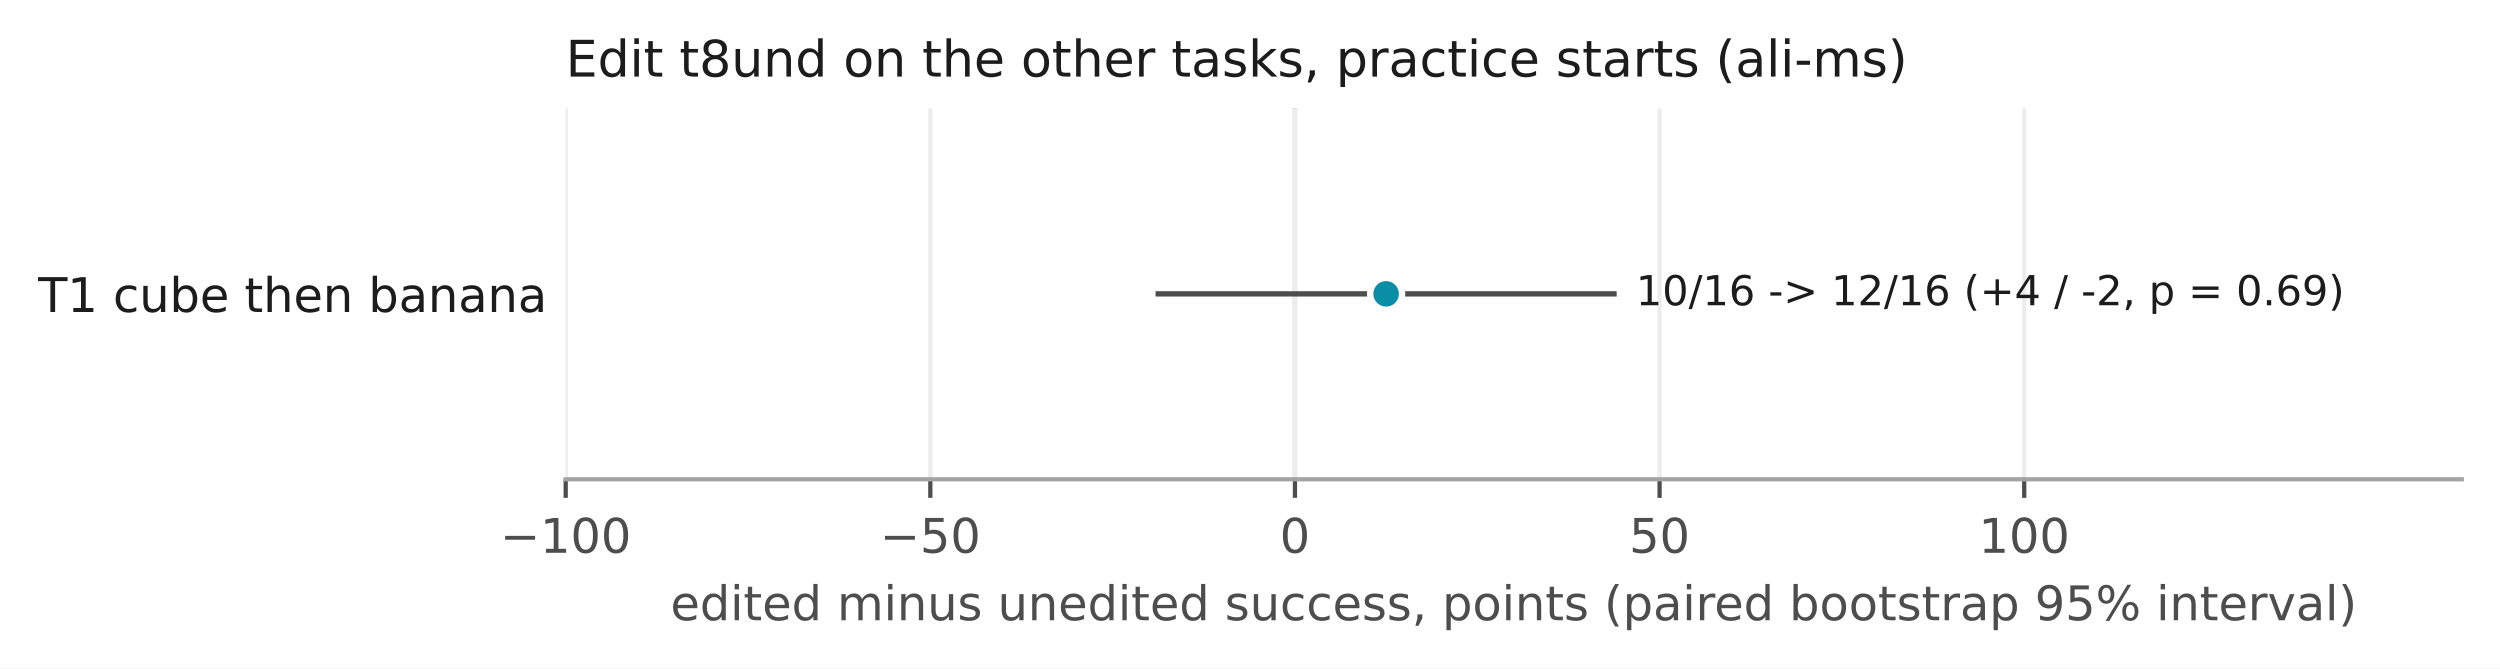
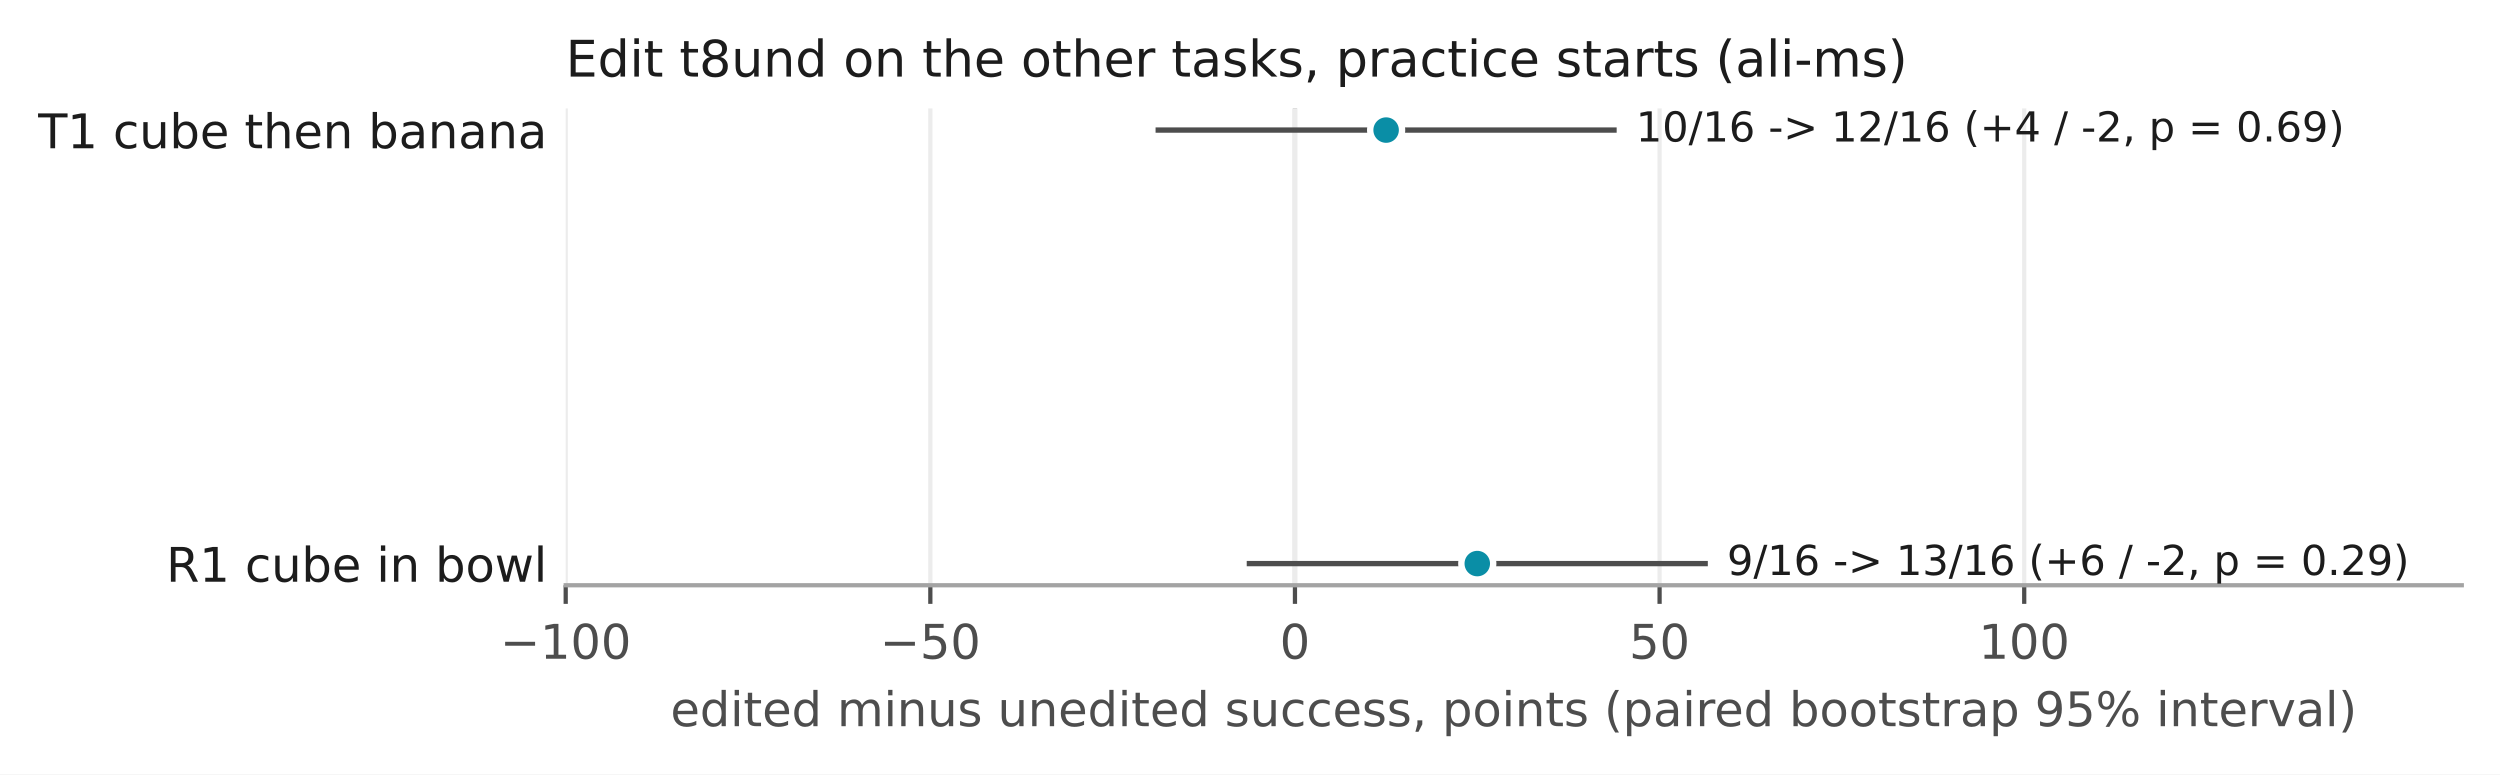
- <svg xmlns="http://www.w3.org/2000/svg" xmlns:xlink="http://www.w3.org/1999/xlink" width="470.869pt" height="125.894pt" viewBox="0 0 470.869 125.894" version="1.1">
+ <svg xmlns="http://www.w3.org/2000/svg" xmlns:xlink="http://www.w3.org/1999/xlink" width="470.869pt" height="145.852pt" viewBox="0 0 470.869 145.852" version="1.1">
  <defs>
    <style type="text/css">*{stroke-linejoin: round; stroke-linecap: butt}</style>
  </defs>
  <g id="figure_1">
    <g id="patch_1">
-       <path d="M 0 125.894  L 470.869 125.894  L 470.869 0  L 0 0  z " style="fill: #ffffff" />
+       <path d="M 0 145.852  L 470.869 145.852  L 470.869 0  L 0 0  z " style="fill: #ffffff" />
    </g>
    <g id="axes_1">
      <g id="patch_2">
-         <path d="M 106.549 90.273  L 463.669 90.273  L 463.669 20.419  L 106.549 20.419  z " style="fill: #ffffff" />
+         <path d="M 106.549 110.231  L 463.669 110.231  L 463.669 20.419  L 106.549 20.419  z " style="fill: #ffffff" />
      </g>
      <g id="line2d_1">
-         <path d="M 243.902 90.273  L 243.902 20.419  " clip-path="url(#p0f3136363b)" style="fill: none; stroke: #a3a3a3; stroke-width: 0.8; stroke-linecap: square" />
+         <path d="M 243.902 110.231  L 243.902 20.419  " clip-path="url(#p4829558faf)" style="fill: none; stroke: #a3a3a3; stroke-width: 0.8; stroke-linecap: square" />
      </g>
      <g id="matplotlib.axis_1">
        <g id="xtick_1">
          <g id="line2d_2">
-             <path d="M 106.549 90.273  L 106.549 20.419  " clip-path="url(#p0f3136363b)" style="fill: none; stroke: #ececec; stroke-width: 0.8; stroke-linecap: square" />
+             <path d="M 106.549 110.231  L 106.549 20.419  " clip-path="url(#p4829558faf)" style="fill: none; stroke: #ececec; stroke-width: 0.8; stroke-linecap: square" />
          </g>
          <g id="line2d_3">
            <defs>
-               <path id="m324cde25ee" d="M 0 0  L 0 3.5  " style="stroke: #4d4d4d; stroke-width: 0.8" />
+               <path id="m516791875a" d="M 0 0  L 0 3.5  " style="stroke: #4d4d4d; stroke-width: 0.8" />
            </defs>
            <g>
-               <use xlink:href="#m324cde25ee" x="106.549" y="90.273" style="fill: #4d4d4d; stroke: #4d4d4d; stroke-width: 0.8" />
+               <use xlink:href="#m516791875a" x="106.549" y="110.231" style="fill: #4d4d4d; stroke: #4d4d4d; stroke-width: 0.8" />
            </g>
          </g>
          <g id="text_1">
-             <text style="font-size: 9px; font-family: 'DejaVu Sans'; text-anchor: middle; fill: #4d4d4d" x="106.549" y="104.112" transform="rotate(-0 106.5486 104.1115)">−100</text>
+             <text style="font-size: 9px; font-family: 'DejaVu Sans'; text-anchor: middle; fill: #4d4d4d" x="106.549" y="124.07" transform="rotate(-0 106.5486 124.0699)">−100</text>
          </g>
        </g>
        <g id="xtick_2">
          <g id="line2d_4">
-             <path d="M 175.226 90.273  L 175.226 20.419  " clip-path="url(#p0f3136363b)" style="fill: none; stroke: #ececec; stroke-width: 0.8; stroke-linecap: square" />
+             <path d="M 175.226 110.231  L 175.226 20.419  " clip-path="url(#p4829558faf)" style="fill: none; stroke: #ececec; stroke-width: 0.8; stroke-linecap: square" />
          </g>
          <g id="line2d_5">
            <g>
-               <use xlink:href="#m324cde25ee" x="175.226" y="90.273" style="fill: #4d4d4d; stroke: #4d4d4d; stroke-width: 0.8" />
+               <use xlink:href="#m516791875a" x="175.226" y="110.231" style="fill: #4d4d4d; stroke: #4d4d4d; stroke-width: 0.8" />
            </g>
          </g>
          <g id="text_2">
-             <text style="font-size: 9px; font-family: 'DejaVu Sans'; text-anchor: middle; fill: #4d4d4d" x="175.226" y="104.112" transform="rotate(-0 175.2255 104.1115)">−50</text>
+             <text style="font-size: 9px; font-family: 'DejaVu Sans'; text-anchor: middle; fill: #4d4d4d" x="175.226" y="124.07" transform="rotate(-0 175.2255 124.0699)">−50</text>
          </g>
        </g>
        <g id="xtick_3">
          <g id="line2d_6">
-             <path d="M 243.902 90.273  L 243.902 20.419  " clip-path="url(#p0f3136363b)" style="fill: none; stroke: #ececec; stroke-width: 0.8; stroke-linecap: square" />
+             <path d="M 243.902 110.231  L 243.902 20.419  " clip-path="url(#p4829558faf)" style="fill: none; stroke: #ececec; stroke-width: 0.8; stroke-linecap: square" />
          </g>
          <g id="line2d_7">
            <g>
-               <use xlink:href="#m324cde25ee" x="243.902" y="90.273" style="fill: #4d4d4d; stroke: #4d4d4d; stroke-width: 0.8" />
+               <use xlink:href="#m516791875a" x="243.902" y="110.231" style="fill: #4d4d4d; stroke: #4d4d4d; stroke-width: 0.8" />
            </g>
          </g>
          <g id="text_3">
-             <text style="font-size: 9px; font-family: 'DejaVu Sans'; text-anchor: middle; fill: #4d4d4d" x="243.902" y="104.112" transform="rotate(-0 243.9024 104.1115)">0</text>
+             <text style="font-size: 9px; font-family: 'DejaVu Sans'; text-anchor: middle; fill: #4d4d4d" x="243.902" y="124.07" transform="rotate(-0 243.9024 124.0699)">0</text>
          </g>
        </g>
        <g id="xtick_4">
          <g id="line2d_8">
-             <path d="M 312.579 90.273  L 312.579 20.419  " clip-path="url(#p0f3136363b)" style="fill: none; stroke: #ececec; stroke-width: 0.8; stroke-linecap: square" />
+             <path d="M 312.579 110.231  L 312.579 20.419  " clip-path="url(#p4829558faf)" style="fill: none; stroke: #ececec; stroke-width: 0.8; stroke-linecap: square" />
          </g>
          <g id="line2d_9">
            <g>
-               <use xlink:href="#m324cde25ee" x="312.579" y="90.273" style="fill: #4d4d4d; stroke: #4d4d4d; stroke-width: 0.8" />
+               <use xlink:href="#m516791875a" x="312.579" y="110.231" style="fill: #4d4d4d; stroke: #4d4d4d; stroke-width: 0.8" />
            </g>
          </g>
          <g id="text_4">
-             <text style="font-size: 9px; font-family: 'DejaVu Sans'; text-anchor: middle; fill: #4d4d4d" x="312.579" y="104.112" transform="rotate(-0 312.5794 104.1115)">50</text>
+             <text style="font-size: 9px; font-family: 'DejaVu Sans'; text-anchor: middle; fill: #4d4d4d" x="312.579" y="124.07" transform="rotate(-0 312.5794 124.0699)">50</text>
          </g>
        </g>
        <g id="xtick_5">
          <g id="line2d_10">
-             <path d="M 381.256 90.273  L 381.256 20.419  " clip-path="url(#p0f3136363b)" style="fill: none; stroke: #ececec; stroke-width: 0.8; stroke-linecap: square" />
+             <path d="M 381.256 110.231  L 381.256 20.419  " clip-path="url(#p4829558faf)" style="fill: none; stroke: #ececec; stroke-width: 0.8; stroke-linecap: square" />
          </g>
          <g id="line2d_11">
            <g>
-               <use xlink:href="#m324cde25ee" x="381.256" y="90.273" style="fill: #4d4d4d; stroke: #4d4d4d; stroke-width: 0.8" />
+               <use xlink:href="#m516791875a" x="381.256" y="110.231" style="fill: #4d4d4d; stroke: #4d4d4d; stroke-width: 0.8" />
            </g>
          </g>
          <g id="text_5">
-             <text style="font-size: 9px; font-family: 'DejaVu Sans'; text-anchor: middle; fill: #4d4d4d" x="381.256" y="104.112" transform="rotate(-0 381.2563 104.1115)">100</text>
+             <text style="font-size: 9px; font-family: 'DejaVu Sans'; text-anchor: middle; fill: #4d4d4d" x="381.256" y="124.07" transform="rotate(-0 381.2563 124.0699)">100</text>
          </g>
        </g>
        <g id="text_6">
-           <text style="font-size: 9px; font-family: 'DejaVu Sans'; text-anchor: middle; fill: #4d4d4d" x="285.109" y="116.822" transform="rotate(-0 285.1086 116.8218)">edited minus unedited success, points (paired bootstrap 95% interval)</text>
+           <text style="font-size: 9px; font-family: 'DejaVu Sans'; text-anchor: middle; fill: #4d4d4d" x="285.109" y="136.78" transform="rotate(-0 285.1086 136.7802)">edited minus unedited success, points (paired bootstrap 95% interval)</text>
        </g>
      </g>
      <g id="matplotlib.axis_2">
        <g id="ytick_1">
          <g id="line2d_12" />
          <g id="text_7">
-             <text style="font-size: 9px; font-family: 'DejaVu Sans'; text-anchor: end; fill: #1c1c1c" x="103.049" y="58.765" transform="rotate(-0 103.0486 58.76501)">T1 cube then banana</text>
+             <text style="font-size: 9px; font-family: 'DejaVu Sans'; text-anchor: end; fill: #1c1c1c" x="103.049" y="109.568" transform="rotate(-0 103.0486 109.5682)">R1 cube in bowl</text>
+           </g>
+         </g>
+         <g id="ytick_2">
+           <g id="line2d_13" />
+           <g id="text_8">
+             <text style="font-size: 9px; font-family: 'DejaVu Sans'; text-anchor: end; fill: #1c1c1c" x="103.049" y="27.92" transform="rotate(-0 103.0486 27.92021)">T1 cube then banana</text>
          </g>
        </g>
      </g>
-       <g id="line2d_13">
-         <path d="M 218.149 55.346  L 303.995 55.346  " clip-path="url(#p0f3136363b)" style="fill: none; stroke: #4d4d4d; stroke-linecap: square" />
+       <g id="line2d_14">
+         <path d="M 218.149 24.501  L 303.995 24.501  " clip-path="url(#p4829558faf)" style="fill: none; stroke: #4d4d4d; stroke-linecap: square" />
+       </g>
+       <g id="line2d_15">
+         <path d="M 235.318 106.149  L 321.164 106.149  " clip-path="url(#p4829558faf)" style="fill: none; stroke: #4d4d4d; stroke-linecap: square" />
      </g>
      <g id="patch_3">
-         <path d="M 106.549 90.273  L 463.669 90.273  " style="fill: none; stroke: #a3a3a3; stroke-width: 0.8; stroke-linejoin: miter; stroke-linecap: square" />
+         <path d="M 106.549 110.231  L 463.669 110.231  " style="fill: none; stroke: #a3a3a3; stroke-width: 0.8; stroke-linejoin: miter; stroke-linecap: square" />
      </g>
-       <g id="line2d_14">
+       <g id="line2d_16">
        <defs>
-           <path id="m91a6b1f859" d="M 0 3  C 0.796 3 1.559 2.684 2.121 2.121  C 2.684 1.559 3 0.796 3 0  C 3 -0.796 2.684 -1.559 2.121 -2.121  C 1.559 -2.684 0.796 -3 0 -3  C -0.796 -3 -1.559 -2.684 -2.121 -2.121  C -2.684 -1.559 -3 -0.796 -3 0  C -3 0.796 -2.684 1.559 -2.121 2.121  C -1.559 2.684 -0.796 3 0 3  z " style="stroke: #ffffff; stroke-width: 1.2" />
+           <path id="m3407ca4091" d="M 0 3  C 0.796 3 1.559 2.684 2.121 2.121  C 2.684 1.559 3 0.796 3 0  C 3 -0.796 2.684 -1.559 2.121 -2.121  C 1.559 -2.684 0.796 -3 0 -3  C -0.796 -3 -1.559 -2.684 -2.121 -2.121  C -2.684 -1.559 -3 -0.796 -3 0  C -3 0.796 -2.684 1.559 -2.121 2.121  C -1.559 2.684 -0.796 3 0 3  z " style="stroke: #ffffff; stroke-width: 1.2" />
        </defs>
-         <g clip-path="url(#p0f3136363b)">
-           <use xlink:href="#m91a6b1f859" x="261.072" y="55.346" style="fill: #0a8ea6; stroke: #ffffff; stroke-width: 1.2" />
+         <g clip-path="url(#p4829558faf)">
+           <use xlink:href="#m3407ca4091" x="261.072" y="24.501" style="fill: #0a8ea6; stroke: #ffffff; stroke-width: 1.2" />
        </g>
      </g>
-       <g id="text_8">
-         <text style="font-size: 7.8px; font-family: 'DejaVu Sans'; text-anchor: start; fill: #1c1c1c" x="308.115" y="57.498" transform="rotate(-0 308.1154 57.49803)">10/16 -&gt; 12/16  (+4 / -2, p = 0.69)</text>
+       <g id="text_9">
+         <text style="font-size: 7.8px; font-family: 'DejaVu Sans'; text-anchor: start; fill: #1c1c1c" x="308.115" y="26.653" transform="rotate(-0 308.1154 26.65323)">10/16 -&gt; 12/16  (+4 / -2, p = 0.69)</text>
      </g>
-       <g id="text_9">
+       <g id="line2d_17">
+         <g clip-path="url(#p4829558faf)">
+           <use xlink:href="#m3407ca4091" x="278.241" y="106.149" style="fill: #0a8ea6; stroke: #ffffff; stroke-width: 1.2" />
+         </g>
+       </g>
+       <g id="text_10">
+         <text style="font-size: 7.8px; font-family: 'DejaVu Sans'; text-anchor: start; fill: #1c1c1c" x="325.285" y="108.301" transform="rotate(-0 325.2846 108.3012)">9/16 -&gt; 13/16  (+6 / -2, p = 0.29)</text>
+       </g>
+       <g id="text_11">
        <text style="font-size: 9.5px; font-family: 'DejaVu Sans'; text-anchor: start; fill: #1c1c1c" x="106.549" y="14.419" transform="rotate(-0 106.5486 14.41852)">Edit t8und on the other tasks, practice starts (ali-ms)</text>
      </g>
    </g>
  </g>
  <defs>
-     <clipPath id="p0f3136363b">
-       <rect x="106.549" y="20.419" width="357.12" height="69.854" />
+     <clipPath id="p4829558faf">
+       <rect x="106.549" y="20.419" width="357.12" height="89.813" />
    </clipPath>
  </defs>
</svg>
